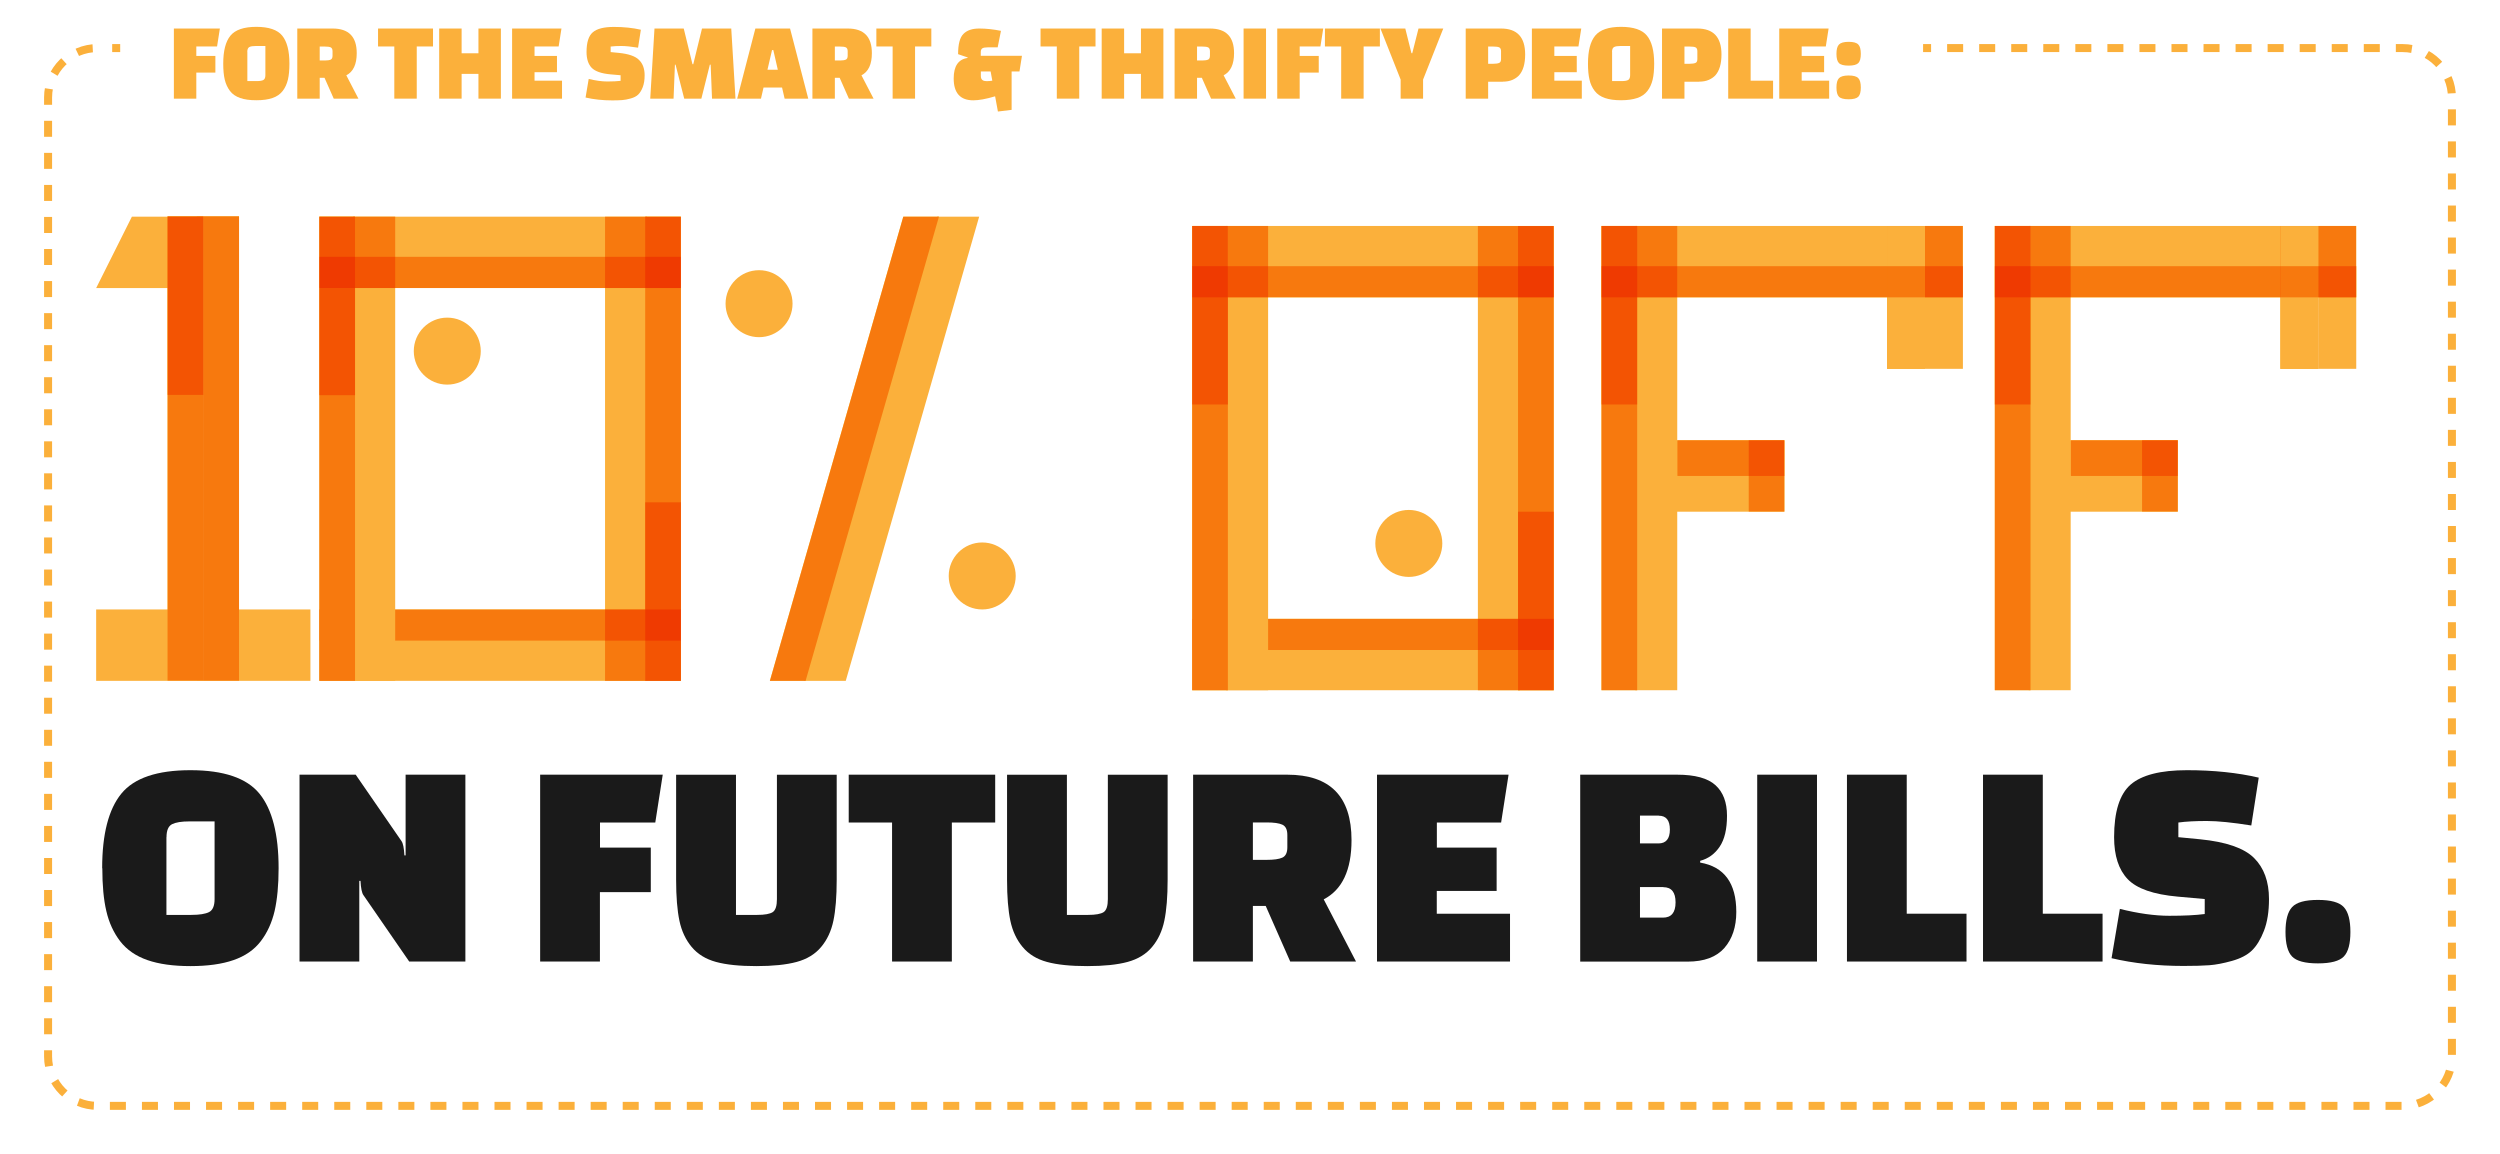
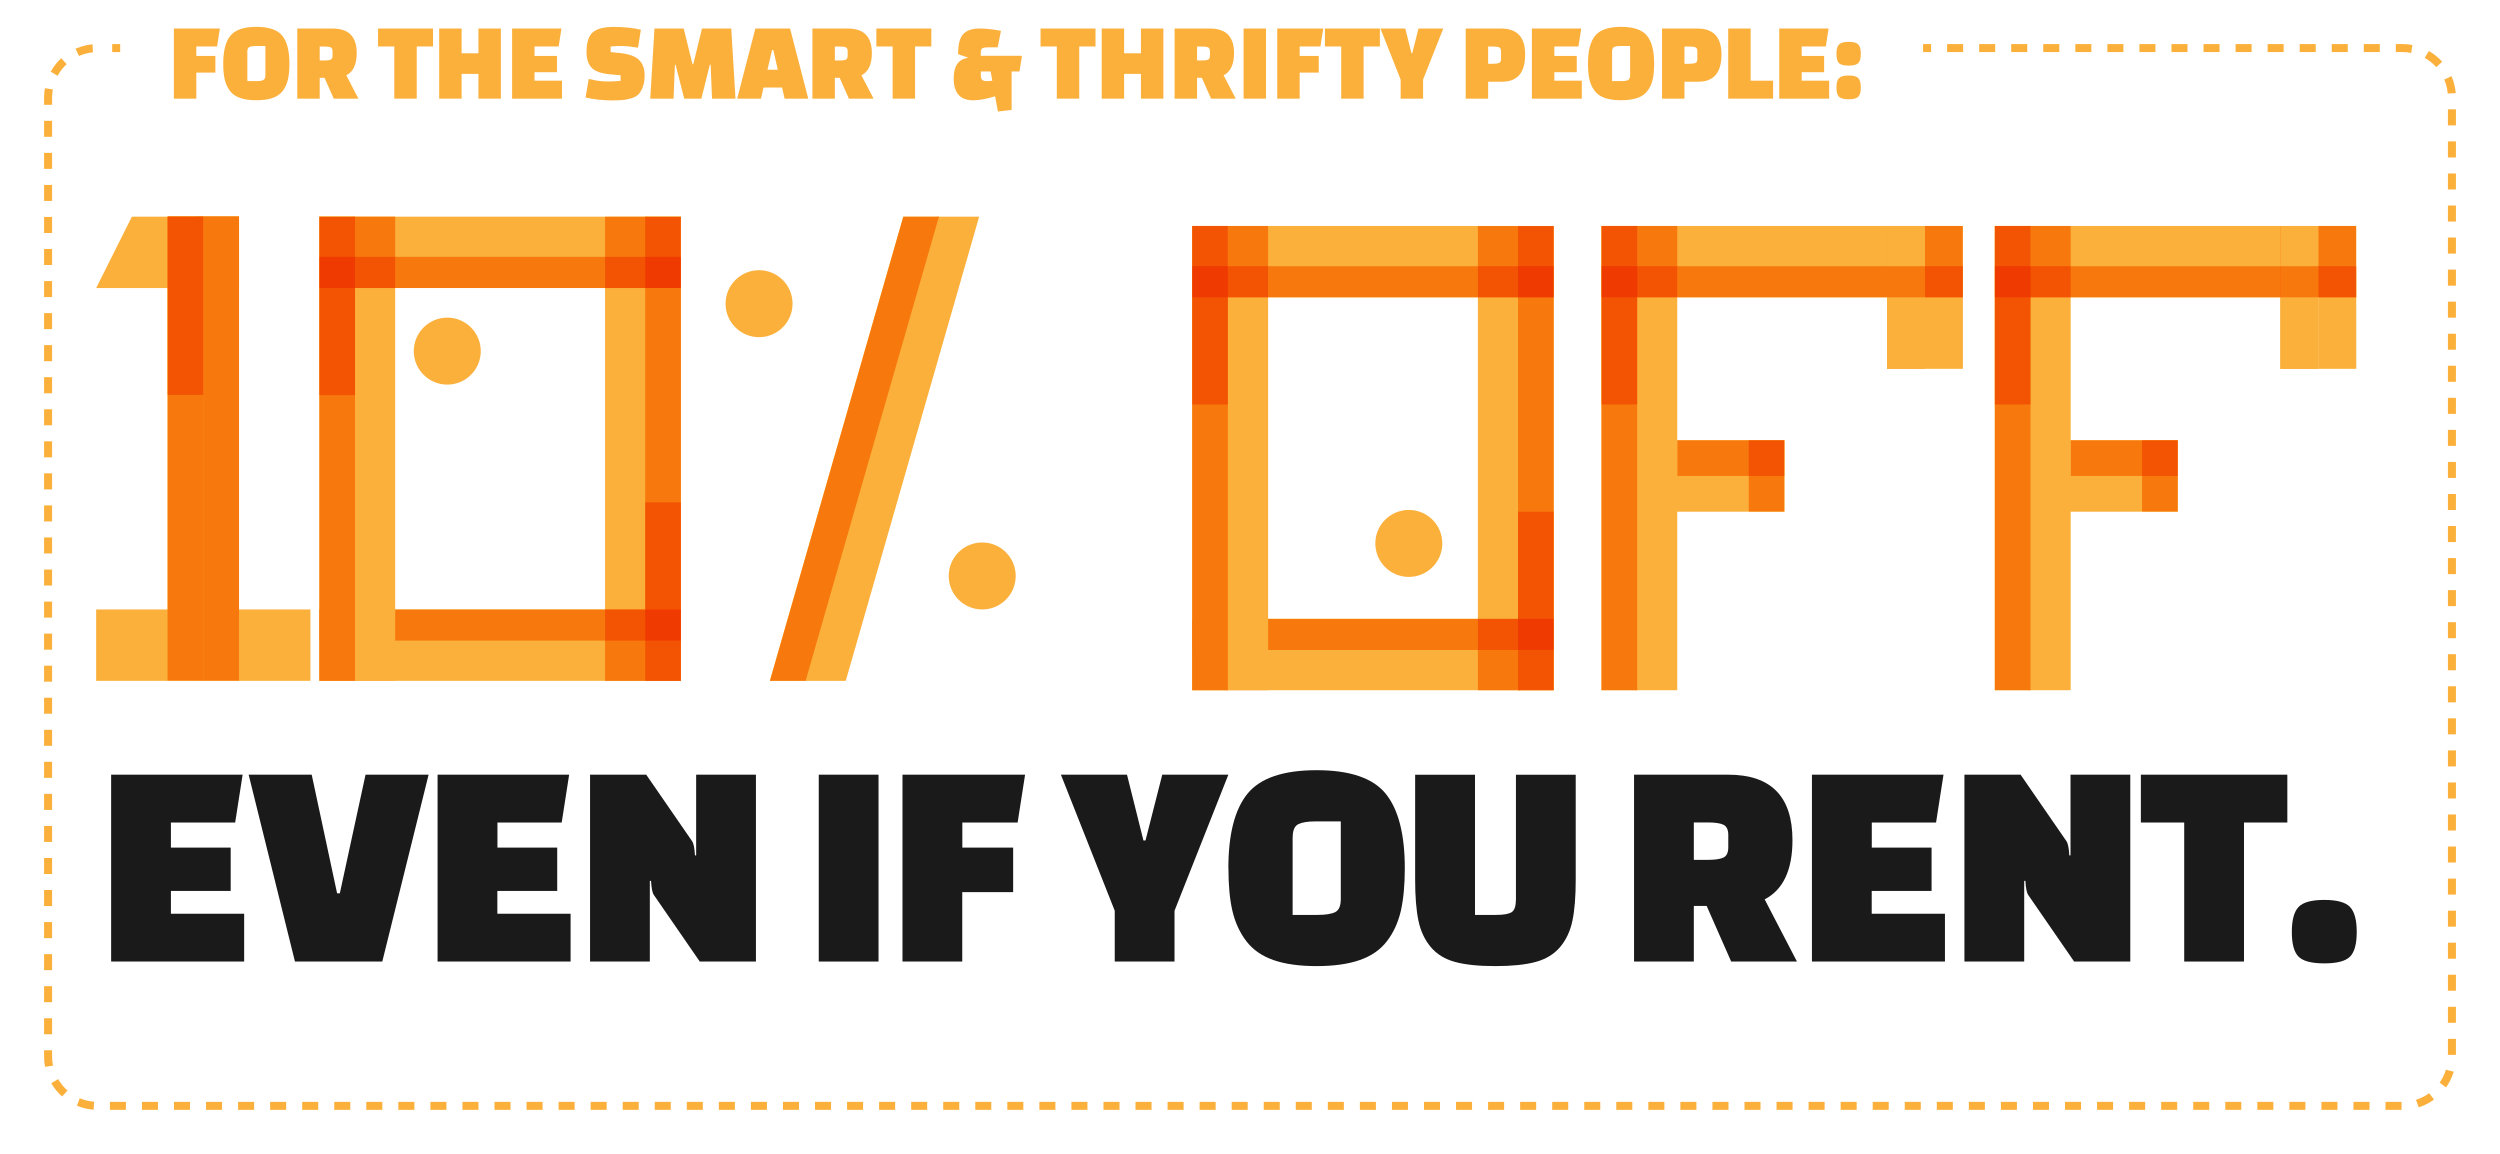
<svg xmlns="http://www.w3.org/2000/svg" viewBox="0 0 312 144">
  <g style="isolation:isolate;">
    <g id="a">
      <g>
        <rect x="12" y="76.06" width="26.74" height="8.91" style="fill:#fbb03b;" />
        <path d="M29.83,27.04h-13.37l-4.46,8.91H29.83v-8.91Z" style="fill:#fbb03b;" />
        <rect x="189.45" y="28.21" width="4.46" height="57.94" style="fill:#fbb03b;" />
        <rect x="184.44" y="28.21" width="5.25" height="57.94" style="fill:#fbb03b;" />
        <g style="mix-blend-mode:multiply;">
          <rect x="189.45" y="63.86" width="4.46" height="22.28" style="fill:#fbb03b;" />
        </g>
        <g style="mix-blend-mode:multiply;">
          <rect x="189.45" y="28.21" width="4.46" height="57.94" style="fill:#fbb03b;" />
        </g>
        <g style="mix-blend-mode:multiply;">
          <rect x="148.81" y="77.23" width="40.64" height="8.91" style="fill:#fbb03b;" />
        </g>
        <g style="mix-blend-mode:multiply;">
          <rect x="148.79" y="77.23" width="45.12" height="3.89" style="fill:#fbb03b;" />
        </g>
        <g>
-           <path d="M12.75,108.36c0-4.25,.8-7.36,2.39-9.31,1.59-1.95,4.46-2.93,8.62-2.93s7.03,.98,8.62,2.93c1.59,1.95,2.39,5.06,2.39,9.31,0,2.11-.17,3.89-.5,5.34-.34,1.44-.91,2.7-1.73,3.77-.82,1.07-1.95,1.85-3.4,2.35-1.44,.5-3.23,.75-5.37,.75s-3.93-.25-5.37-.75c-1.44-.5-2.57-1.28-3.4-2.35-.82-1.07-1.4-2.33-1.73-3.77-.34-1.44-.5-3.22-.5-5.34Zm8.02-3.88v9.7h3.1c1.02,0,1.76-.12,2.22-.35,.46-.24,.69-.78,.69-1.62v-9.7h-3.13c-1,0-1.72,.12-2.18,.35-.46,.24-.69,.78-.69,1.62Z" style="fill:#1a1a1a;" />
-           <path d="M51.07,120l-5.71-8.28c-.2-.27-.32-.87-.37-1.79h-.15v10.07h-7.46v-23.32h7.01l5.71,8.28c.2,.27,.32,.87,.37,1.79h.15v-10.07h7.46v23.32h-7.01Z" style="fill:#1a1a1a;" />
-           <path d="M81.21,111.34h-6.34v8.66h-7.46v-23.32h15.3l-.93,5.97h-6.9v3.13h6.34v5.56Z" style="fill:#1a1a1a;" />
-           <path d="M91.85,96.68v17.5h2.65c.94,0,1.59-.12,1.94-.35,.35-.24,.52-.78,.52-1.62v-15.52h7.46v13.1c0,2.11-.14,3.82-.41,5.11-.27,1.29-.78,2.39-1.53,3.28-.75,.9-1.77,1.52-3.06,1.87-1.29,.35-2.97,.52-5.04,.52s-3.74-.17-5.02-.52c-1.28-.35-2.29-.97-3.04-1.87s-1.26-1.99-1.53-3.28c-.27-1.29-.41-3-.41-5.11v-13.1h7.46Z" style="fill:#1a1a1a;" />
-           <path d="M124.2,102.65h-5.41v17.35h-7.46v-17.35h-5.41v-5.97h18.28v5.97Z" style="fill:#1a1a1a;" />
-           <path d="M133.15,96.68v17.5h2.65c.94,0,1.59-.12,1.94-.35,.35-.24,.52-.78,.52-1.62v-15.52h7.46v13.1c0,2.11-.14,3.82-.41,5.11-.27,1.29-.78,2.39-1.53,3.28-.75,.9-1.77,1.52-3.06,1.87-1.29,.35-2.97,.52-5.04,.52s-3.74-.17-5.02-.52c-1.28-.35-2.29-.97-3.04-1.87s-1.26-1.99-1.53-3.28c-.27-1.29-.41-3-.41-5.11v-13.1h7.46Z" style="fill:#1a1a1a;" />
-           <path d="M169.23,120h-8.21l-3.06-6.94h-1.6v6.94h-7.46v-23.32h11.75c5.35,0,8.02,2.72,8.02,8.17,0,3.73-1.16,6.19-3.47,7.39l4.03,7.76Zm-12.87-17.35v4.66h1.72c.9,0,1.55-.09,1.96-.28,.41-.19,.62-.62,.62-1.29v-1.53c0-.67-.21-1.1-.62-1.29-.41-.19-1.06-.28-1.96-.28h-1.72Z" style="fill:#1a1a1a;" />
-           <path d="M186.77,111.19h-7.46v2.84h9.14v5.97h-16.6v-23.32h16.42l-.93,5.97h-8.02v3.13h7.46v5.41Z" style="fill:#1a1a1a;" />
-           <path d="M197.21,120v-23.32h12.09c2.24,0,3.84,.44,4.79,1.31,.96,.87,1.44,2.14,1.44,3.81s-.3,2.95-.91,3.86-1.42,1.5-2.44,1.77v.22c3.01,.52,4.51,2.57,4.51,6.16,0,1.87-.5,3.36-1.49,4.5-1,1.13-2.52,1.7-4.59,1.7h-13.4Zm9.81-18.21h-2.35v3.47h2.31c.94,0,1.42-.58,1.42-1.73s-.46-1.73-1.38-1.73Zm.56,8.92h-2.91v3.81h2.87c1.04,0,1.57-.63,1.57-1.9s-.51-1.9-1.53-1.9Z" style="fill:#1a1a1a;" />
-           <path d="M219.3,120v-23.32h7.46v23.32h-7.46Z" style="fill:#1a1a1a;" />
-           <path d="M245.42,120h-14.92v-23.32h7.46v17.35h7.46v5.97Z" style="fill:#1a1a1a;" />
-           <path d="M262.4,120h-14.92v-23.32h7.46v17.35h7.46v5.97Z" style="fill:#1a1a1a;" />
-           <path d="M263.52,119.59l1.04-6.16c2.29,.57,4.35,.86,6.17,.86s3.3-.07,4.42-.22v-1.87l-3.36-.3c-3.04-.27-5.12-1-6.25-2.18-1.13-1.18-1.7-2.93-1.7-5.24,0-3.18,.69-5.37,2.07-6.57,1.38-1.19,3.72-1.79,7.03-1.79s6.29,.31,8.95,.93l-.93,5.97c-2.31-.37-4.17-.56-5.56-.56s-2.57,.06-3.54,.19v1.83l2.69,.26c3.26,.32,5.51,1.1,6.75,2.33,1.24,1.23,1.87,2.94,1.87,5.13,0,1.57-.21,2.89-.63,3.97-.42,1.08-.93,1.9-1.51,2.46-.58,.56-1.41,.99-2.48,1.29-1.07,.3-2.01,.48-2.82,.54-.81,.06-1.88,.09-3.23,.09-3.23,0-6.23-.32-8.99-.97Z" style="fill:#1a1a1a;" />
-           <path d="M286.05,119.37c-.55-.57-.82-1.59-.82-3.06s.27-2.5,.82-3.1c.55-.6,1.62-.9,3.23-.9s2.68,.3,3.23,.9c.55,.6,.82,1.63,.82,3.1s-.27,2.49-.82,3.06c-.55,.57-1.62,.86-3.23,.86s-2.68-.29-3.23-.86Z" style="fill:#1a1a1a;" />
+           <path d="M28.79,111.19h-7.46v2.84h9.14v5.97H13.87v-23.32H30.28l-.93,5.97h-8.02v3.13h7.46v5.41Z" style="fill:#1a1a1a;" />
+           <path d="M45.62,96.68h7.87l-5.78,23.32h-10.9l-5.78-23.32h7.87l3.17,14.81h.34l3.21-14.81Z" style="fill:#1a1a1a;" />
+           <path d="M69.53,111.19h-7.46v2.84h9.14v5.97h-16.6v-23.32h16.42l-.93,5.97h-8.02v3.13h7.46v5.41Z" style="fill:#1a1a1a;" />
+           <path d="M87.33,120l-5.71-8.28c-.2-.27-.32-.87-.37-1.79h-.15v10.07h-7.46v-23.32h7.01l5.71,8.28c.2,.27,.32,.87,.37,1.79h.15v-10.07h7.46v23.32h-7.01Z" style="fill:#1a1a1a;" />
+           <path d="M102.18,120v-23.32h7.46v23.32h-7.46Z" style="fill:#1a1a1a;" />
+           <path d="M126.43,111.34h-6.34v8.66h-7.46v-23.32h15.3l-.93,5.97h-6.9v3.13h6.34v5.56Z" style="fill:#1a1a1a;" />
+           <path d="M140.65,96.68l2.05,8.21h.26l2.09-8.21h8.25l-6.72,16.98v6.34h-7.46v-6.34l-6.72-16.98h8.25Z" style="fill:#1a1a1a;" />
+           <path d="M153.3,108.36c0-4.25,.8-7.36,2.39-9.31,1.59-1.95,4.46-2.93,8.62-2.93s7.03,.98,8.62,2.93c1.59,1.95,2.39,5.06,2.39,9.31,0,2.11-.17,3.89-.5,5.34-.34,1.44-.91,2.7-1.74,3.77-.82,1.07-1.95,1.85-3.4,2.35-1.44,.5-3.23,.75-5.37,.75s-3.93-.25-5.37-.75c-1.44-.5-2.57-1.28-3.39-2.35-.82-1.07-1.4-2.33-1.74-3.77-.34-1.44-.5-3.22-.5-5.34Zm8.02-3.88v9.7h3.1c1.02,0,1.76-.12,2.22-.35,.46-.24,.69-.78,.69-1.62v-9.7h-3.13c-1,0-1.72,.12-2.18,.35-.46,.24-.69,.78-.69,1.62Z" style="fill:#1a1a1a;" />
+           <path d="M184.08,96.68v17.5h2.65c.95,0,1.59-.12,1.94-.35,.35-.24,.52-.78,.52-1.62v-15.52h7.46v13.1c0,2.11-.14,3.82-.41,5.11-.27,1.29-.78,2.39-1.53,3.28s-1.77,1.52-3.06,1.87c-1.29,.35-2.97,.52-5.04,.52s-3.74-.17-5.02-.52c-1.28-.35-2.29-.97-3.04-1.87s-1.26-1.99-1.53-3.28c-.27-1.29-.41-3-.41-5.11v-13.1h7.46Z" style="fill:#1a1a1a;" />
+           <path d="M224.26,120h-8.21l-3.06-6.94h-1.6v6.94h-7.46v-23.32h11.75c5.35,0,8.02,2.72,8.02,8.17,0,3.73-1.16,6.19-3.47,7.39l4.03,7.76Zm-12.87-17.35v4.66h1.72c.9,0,1.55-.09,1.96-.28,.41-.19,.62-.62,.62-1.29v-1.53c0-.67-.21-1.1-.62-1.29-.41-.19-1.06-.28-1.96-.28h-1.72Z" style="fill:#1a1a1a;" />
+           <path d="M241.05,111.19h-7.46v2.84h9.14v5.97h-16.6v-23.32h16.42l-.93,5.97h-8.02v3.13h7.46v5.41Z" style="fill:#1a1a1a;" />
+           <path d="M258.85,120l-5.71-8.28c-.2-.27-.32-.87-.37-1.79h-.15v10.07h-7.46v-23.32h7.01l5.71,8.28c.2,.27,.32,.87,.37,1.79h.15v-10.07h7.46v23.32h-7.01Z" style="fill:#1a1a1a;" />
+           <path d="M285.46,102.65h-5.41v17.35h-7.46v-17.35h-5.41v-5.97h18.28v5.97Z" style="fill:#1a1a1a;" />
+           <path d="M286.84,119.37c-.55-.57-.82-1.59-.82-3.06s.27-2.5,.82-3.1c.55-.6,1.62-.9,3.23-.9s2.68,.3,3.23,.9c.55,.6,.82,1.63,.82,3.1s-.27,2.49-.82,3.06c-.55,.57-1.62,.86-3.23,.86s-2.68-.29-3.23-.86Z" style="fill:#1a1a1a;" />
        </g>
        <g style="mix-blend-mode:multiply;">
          <rect x="209.32" y="54.94" width="13.37" height="4.46" style="fill:#fbb03b;" />
        </g>
        <g style="mix-blend-mode:multiply;">
          <rect x="208.21" y="54.94" width="14.48" height="4.46" style="fill:#fbb03b;" />
        </g>
        <g style="mix-blend-mode:multiply;">
          <rect x="218.24" y="54.94" width="4.46" height="8.91" style="fill:#fbb03b;" />
        </g>
        <g style="mix-blend-mode:multiply;">
          <rect x="208.21" y="59.4" width="14.48" height="4.46" style="fill:#fbb03b;" />
        </g>
        <rect x="199.85" y="28.21" width="4.46" height="57.94" transform="translate(404.17 114.35) rotate(180)" style="fill:#fbb03b;" />
        <rect x="204.08" y="28.21" width="5.25" height="57.94" transform="translate(413.4 114.35) rotate(180)" style="fill:#fbb03b;" />
        <g style="mix-blend-mode:multiply;">
          <rect x="199.85" y="28.21" width="4.46" height="22.28" transform="translate(404.17 78.69) rotate(180)" style="fill:#fbb03b;" />
        </g>
        <g style="mix-blend-mode:multiply;">
          <rect x="199.85" y="28.21" width="4.46" height="57.94" transform="translate(404.17 114.35) rotate(180)" style="fill:#fbb03b;" />
        </g>
        <rect x="240.23" y="28.21" width="4.74" height="17.83" transform="translate(485.2 74.24) rotate(-180)" style="fill:#fbb03b;" />
        <rect x="235.5" y="28.21" width="4.74" height="17.83" style="fill:#fbb03b;" />
        <g style="mix-blend-mode:multiply;">
          <rect x="204.31" y="28.21" width="40.64" height="8.91" transform="translate(449.26 65.32) rotate(-180)" style="fill:#fbb03b;" />
        </g>
        <rect x="235.5" y="28.21" width="4.74" height="17.83" style="fill:#fbb03b;" />
        <g style="mix-blend-mode:multiply;">
          <rect x="199.85" y="33.22" width="45.12" height="3.89" transform="translate(444.83 70.33) rotate(-180)" style="fill:#fbb03b;" />
        </g>
        <g style="mix-blend-mode:multiply;">
          <rect x="258.42" y="54.94" width="13.37" height="4.46" style="fill:#fbb03b;" />
        </g>
        <g style="mix-blend-mode:multiply;">
          <rect x="257.31" y="54.94" width="14.48" height="4.46" style="fill:#fbb03b;" />
        </g>
        <g style="mix-blend-mode:multiply;">
          <rect x="267.33" y="54.94" width="4.46" height="8.91" style="fill:#fbb03b;" />
        </g>
        <g style="mix-blend-mode:multiply;">
          <rect x="257.31" y="59.4" width="14.48" height="4.46" style="fill:#fbb03b;" />
        </g>
        <rect x="248.95" y="28.21" width="4.46" height="57.94" transform="translate(502.36 114.35) rotate(180)" style="fill:#fbb03b;" />
        <rect x="253.17" y="28.21" width="5.25" height="57.94" transform="translate(511.59 114.35) rotate(180)" style="fill:#fbb03b;" />
        <g style="mix-blend-mode:multiply;">
          <rect x="248.95" y="28.21" width="4.46" height="22.28" transform="translate(502.36 78.69) rotate(180)" style="fill:#fbb03b;" />
        </g>
        <g style="mix-blend-mode:multiply;">
          <rect x="248.95" y="28.21" width="4.46" height="57.94" transform="translate(502.36 114.35) rotate(180)" style="fill:#fbb03b;" />
        </g>
        <rect x="289.33" y="28.21" width="4.74" height="17.83" transform="translate(583.39 74.24) rotate(-180)" style="fill:#fbb03b;" />
        <rect x="284.59" y="28.21" width="4.74" height="17.83" style="fill:#fbb03b;" />
        <g style="mix-blend-mode:multiply;">
          <rect x="253.41" y="28.21" width="40.64" height="8.91" transform="translate(547.45 65.32) rotate(-180)" style="fill:#fbb03b;" />
        </g>
        <rect x="284.59" y="28.21" width="4.74" height="17.83" style="fill:#fbb03b;" />
        <g style="mix-blend-mode:multiply;">
          <rect x="248.95" y="33.22" width="45.12" height="3.89" transform="translate(543.02 70.33) rotate(-180)" style="fill:#fbb03b;" />
        </g>
        <rect x="148.79" y="28.21" width="4.46" height="57.94" transform="translate(302.03 114.35) rotate(180)" style="fill:#fbb03b;" />
        <rect x="153.01" y="28.21" width="5.25" height="57.94" transform="translate(311.27 114.35) rotate(180)" style="fill:#fbb03b;" />
        <g style="mix-blend-mode:multiply;">
          <rect x="148.79" y="28.21" width="4.46" height="22.28" transform="translate(302.03 78.69) rotate(180)" style="fill:#fbb03b;" />
        </g>
        <g style="mix-blend-mode:multiply;">
          <rect x="148.79" y="28.21" width="4.46" height="57.94" transform="translate(302.03 114.35) rotate(180)" style="fill:#fbb03b;" />
        </g>
        <g style="mix-blend-mode:multiply;">
          <rect x="153.24" y="28.21" width="40.64" height="8.91" transform="translate(347.13 65.32) rotate(-180)" style="fill:#fbb03b;" />
        </g>
        <g style="mix-blend-mode:multiply;">
          <rect x="148.79" y="33.22" width="45.12" height="3.89" transform="translate(342.7 70.33) rotate(-180)" style="fill:#fbb03b;" />
        </g>
        <rect x="20.91" y="27" width="4.46" height="57.94" transform="translate(46.28 111.94) rotate(180)" style="fill:#fbb03b;" />
        <rect x="24.58" y="27" width="5.25" height="57.94" transform="translate(54.41 111.94) rotate(180)" style="fill:#fbb03b;" />
        <g style="mix-blend-mode:multiply;">
          <rect x="20.91" y="27" width="4.46" height="22.28" transform="translate(46.28 76.28) rotate(180)" style="fill:#fbb03b;" />
        </g>
        <g style="mix-blend-mode:multiply;">
          <rect x="20.91" y="27.04" width="4.46" height="57.9" transform="translate(46.28 111.97) rotate(180)" style="fill:#fbb03b;" />
        </g>
        <g style="mix-blend-mode:multiply;">
          <rect x="25.37" y="27" width="4.46" height="57.94" transform="translate(55.2 111.94) rotate(180)" style="fill:#fbb03b;" />
        </g>
        <rect x="80.52" y="27.04" width="4.46" height="57.94" style="fill:#fbb03b;" />
        <rect x="75.51" y="27.04" width="5.25" height="57.94" style="fill:#fbb03b;" />
        <g style="mix-blend-mode:multiply;">
          <rect x="80.52" y="62.69" width="4.46" height="22.28" style="fill:#fbb03b;" />
        </g>
        <g style="mix-blend-mode:multiply;">
          <rect x="80.52" y="27.04" width="4.46" height="57.94" style="fill:#fbb03b;" />
        </g>
        <g style="mix-blend-mode:multiply;">
          <rect x="39.88" y="76.06" width="40.64" height="8.91" style="fill:#fbb03b;" />
        </g>
        <g style="mix-blend-mode:multiply;">
          <rect x="39.85" y="76.06" width="45.12" height="3.89" style="fill:#fbb03b;" />
        </g>
        <rect x="39.85" y="27.04" width="4.46" height="57.94" transform="translate(84.16 112.01) rotate(180)" style="fill:#fbb03b;" />
        <rect x="44.08" y="27.04" width="5.25" height="57.94" transform="translate(93.4 112.01) rotate(180)" style="fill:#fbb03b;" />
        <g style="mix-blend-mode:multiply;">
          <rect x="39.85" y="27.04" width="4.46" height="22.28" transform="translate(84.16 76.36) rotate(180)" style="fill:#fbb03b;" />
        </g>
        <g style="mix-blend-mode:multiply;">
          <rect x="39.85" y="27.04" width="4.46" height="57.94" transform="translate(84.16 112.01) rotate(180)" style="fill:#fbb03b;" />
        </g>
        <polygon points="112.73 27.04 117.18 27.04 100.54 84.97 96.08 84.97 112.73 27.04" style="fill:#fbb03b;" />
        <polygon points="116.95 27.04 122.2 27.04 105.55 84.97 100.3 84.97 116.95 27.04" style="fill:#fbb03b;" />
        <g style="mix-blend-mode:multiply;">
          <polygon points="112.73 27.04 117.18 27.04 100.54 84.97 96.08 84.97 112.73 27.04" style="fill:#fbb03b;" />
        </g>
        <g style="mix-blend-mode:multiply;">
          <rect x="44.31" y="27.04" width="40.64" height="8.91" transform="translate(129.26 62.99) rotate(-180)" style="fill:#fbb03b;" />
        </g>
        <g style="mix-blend-mode:multiply;">
          <rect x="39.85" y="32.05" width="45.12" height="3.89" transform="translate(124.83 67.99) rotate(-180)" style="fill:#fbb03b;" />
        </g>
        <circle cx="122.58" cy="71.88" r="4.18" style="fill:#fbb03b;" />
        <circle cx="94.73" cy="37.9" r="4.18" style="fill:#fbb03b;" />
        <circle cx="55.82" cy="43.82" r="4.18" style="fill:#fbb03b;" />
        <circle cx="175.82" cy="67.82" r="4.18" style="fill:#fbb03b;" />
      </g>
      <g>
        <path d="M26.88,9.06h-2.38v3.25h-2.8V3.56h5.74l-.35,2.24h-2.59v1.18h2.38v2.09Z" style="fill:#fbb03b;" />
        <path d="M27.86,7.94c0-1.6,.3-2.76,.9-3.49,.6-.73,1.68-1.1,3.23-1.1s2.64,.37,3.23,1.1c.6,.73,.9,1.9,.9,3.49,0,.79-.06,1.46-.19,2-.13,.54-.34,1.01-.65,1.41-.31,.4-.73,.7-1.27,.88-.54,.19-1.21,.28-2.02,.28s-1.48-.09-2.02-.28c-.54-.19-.97-.48-1.27-.88s-.52-.87-.65-1.41c-.13-.54-.19-1.21-.19-2Zm3.01-1.46v3.64h1.16c.38,0,.66-.04,.83-.13,.17-.09,.26-.29,.26-.61v-3.64h-1.18c-.37,0-.65,.04-.82,.13-.17,.09-.26,.29-.26,.61Z" style="fill:#fbb03b;" />
        <path d="M44.73,12.31h-3.08l-1.15-2.6h-.6v2.6h-2.8V3.56h4.41c2.01,0,3.01,1.02,3.01,3.07,0,1.4-.43,2.32-1.3,2.77l1.51,2.91Zm-4.83-6.51v1.75h.64c.34,0,.58-.04,.73-.11,.15-.07,.23-.23,.23-.48v-.57c0-.25-.08-.41-.23-.48-.15-.07-.4-.1-.73-.1h-.64Z" style="fill:#fbb03b;" />
        <path d="M54.04,5.8h-2.03v6.51h-2.8V5.8h-2.03V3.56h6.86v2.24Z" style="fill:#fbb03b;" />
        <path d="M59.71,12.31v-3.09h-2.1v3.09h-2.8V3.56h2.8v3.09h2.1V3.56h2.8V12.31h-2.8Z" style="fill:#fbb03b;" />
        <path d="M69.51,9.01h-2.8v1.06h3.43v2.24h-6.23V3.56h6.16l-.35,2.24h-3.01v1.18h2.8v2.03Z" style="fill:#fbb03b;" />
        <path d="M73.08,12.16l.39-2.31c.86,.21,1.63,.32,2.32,.32s1.24-.03,1.66-.08v-.7l-1.26-.11c-1.14-.1-1.92-.38-2.35-.82-.42-.44-.64-1.1-.64-1.97,0-1.19,.26-2.02,.78-2.46,.52-.45,1.4-.67,2.64-.67s2.36,.12,3.36,.35l-.35,2.24c-.87-.14-1.56-.21-2.09-.21s-.97,.02-1.33,.07v.69l1.01,.1c1.22,.12,2.07,.41,2.53,.88,.47,.46,.7,1.1,.7,1.92,0,.59-.08,1.08-.24,1.49-.16,.41-.35,.71-.57,.92s-.53,.37-.93,.48c-.4,.11-.75,.18-1.06,.2s-.71,.04-1.21,.04c-1.21,0-2.34-.12-3.37-.36Z" style="fill:#fbb03b;" />
        <path d="M84.08,12.31h-2.93l.53-8.75h3.65l1.09,4.45h.1l1.09-4.45h3.65l.53,8.75h-2.93l-.17-4.24h-.1l-1.06,4.24h-2.14l-1.08-4.24h-.08l-.17,4.24Z" style="fill:#fbb03b;" />
        <path d="M94.95,12.31h-2.95l2.27-8.75h4.33l2.27,8.75h-2.95l-.32-1.39h-2.31l-.32,1.39Zm1.4-6.06l-.57,2.45h1.29l-.56-2.45h-.15Z" style="fill:#fbb03b;" />
        <path d="M109.02,12.31h-3.08l-1.15-2.6h-.6v2.6h-2.8V3.56h4.41c2.01,0,3.01,1.02,3.01,3.07,0,1.4-.43,2.32-1.3,2.77l1.51,2.91Zm-4.83-6.51v1.75h.64c.34,0,.58-.04,.73-.11,.15-.07,.23-.23,.23-.48v-.57c0-.25-.08-.41-.23-.48-.15-.07-.4-.1-.73-.1h-.64Z" style="fill:#fbb03b;" />
        <path d="M116.23,5.8h-2.03v6.51h-2.8V5.8h-2.03V3.56h6.86v2.24Z" style="fill:#fbb03b;" />
        <path d="M124.54,13.92l-.35-1.9c-1.13,.34-2.04,.5-2.72,.5-1.63,0-2.45-.91-2.45-2.73,0-1.54,.58-2.39,1.74-2.56v-.06l-1.19-.41c0-1.24,.22-2.09,.67-2.53,.44-.45,1.1-.67,1.97-.67s1.78,.1,2.71,.29l-.41,2.06h-1.25c-.31,0-.53,.04-.66,.12-.13,.08-.2,.24-.2,.47v.46h5.14l-.31,1.96h-.98v4.79l-1.72,.21Zm-1.46-3.79c.27,0,.52-.02,.76-.06l-.21-1.15h-1.22v.57c0,.42,.22,.63,.67,.63Z" style="fill:#fbb03b;" />
        <path d="M136.72,5.8h-2.03v6.51h-2.8V5.8h-2.03V3.56h6.86v2.24Z" style="fill:#fbb03b;" />
        <path d="M142.39,12.31v-3.09h-2.1v3.09h-2.8V3.56h2.8v3.09h2.1V3.56h2.8V12.31h-2.8Z" style="fill:#fbb03b;" />
        <path d="M154.22,12.31h-3.08l-1.15-2.6h-.6v2.6h-2.8V3.56h4.41c2.01,0,3.01,1.02,3.01,3.07,0,1.4-.43,2.32-1.3,2.77l1.51,2.91Zm-4.83-6.51v1.75h.64c.34,0,.58-.04,.74-.11,.15-.07,.23-.23,.23-.48v-.57c0-.25-.08-.41-.23-.48-.15-.07-.4-.1-.74-.1h-.64Z" style="fill:#fbb03b;" />
        <path d="M155.2,12.31V3.56h2.8V12.31h-2.8Z" style="fill:#fbb03b;" />
        <path d="M164.58,9.06h-2.38v3.25h-2.8V3.56h5.74l-.35,2.24h-2.59v1.18h2.38v2.09Z" style="fill:#fbb03b;" />
        <path d="M172.21,5.8h-2.03v6.51h-2.8V5.8h-2.03V3.56h6.86v2.24Z" style="fill:#fbb03b;" />
        <path d="M175.38,3.56l.77,3.08h.1l.78-3.08h3.09l-2.52,6.37v2.38h-2.8v-2.38l-2.52-6.37h3.09Z" style="fill:#fbb03b;" />
        <path d="M187.54,10.2h-1.82v2.11h-2.8V3.56h4.41c2.01,0,3.01,1.08,3.01,3.23,0,1.19-.26,2.06-.78,2.63-.2,.21-.47,.4-.81,.55-.35,.15-.75,.22-1.2,.22Zm-1.82-4.4v2.16h.64c.34,0,.58-.04,.74-.11s.23-.23,.23-.48v-.98c0-.25-.08-.41-.23-.48-.15-.07-.4-.1-.74-.1h-.64Z" style="fill:#fbb03b;" />
        <path d="M196.78,9.01h-2.8v1.06h3.43v2.24h-6.23V3.56h6.16l-.35,2.24h-3.01v1.18h2.8v2.03Z" style="fill:#fbb03b;" />
        <path d="M198.18,7.94c0-1.6,.3-2.76,.9-3.49,.6-.73,1.68-1.1,3.23-1.1s2.64,.37,3.23,1.1c.6,.73,.9,1.9,.9,3.49,0,.79-.06,1.46-.19,2-.13,.54-.34,1.01-.65,1.41-.31,.4-.73,.7-1.27,.88s-1.21,.28-2.02,.28-1.47-.09-2.02-.28c-.54-.19-.97-.48-1.27-.88-.31-.4-.53-.87-.65-1.41-.13-.54-.19-1.21-.19-2Zm3.01-1.46v3.64h1.16c.38,0,.66-.04,.83-.13,.17-.09,.26-.29,.26-.61v-3.64h-1.18c-.37,0-.65,.04-.82,.13-.17,.09-.26,.29-.26,.61Z" style="fill:#fbb03b;" />
        <path d="M212.04,10.2h-1.82v2.11h-2.8V3.56h4.41c2.01,0,3.01,1.08,3.01,3.23,0,1.19-.26,2.06-.78,2.63-.2,.21-.47,.4-.81,.55-.35,.15-.75,.22-1.2,.22Zm-1.82-4.4v2.16h.64c.34,0,.58-.04,.74-.11s.23-.23,.23-.48v-.98c0-.25-.08-.41-.23-.48-.15-.07-.4-.1-.74-.1h-.64Z" style="fill:#fbb03b;" />
        <path d="M221.28,12.31h-5.6V3.56h2.8v6.51h2.8v2.24Z" style="fill:#fbb03b;" />
        <path d="M227.65,9.01h-2.8v1.06h3.43v2.24h-6.23V3.56h6.16l-.35,2.24h-3.01v1.18h2.8v2.03Z" style="fill:#fbb03b;" />
        <path d="M229.5,7.87c-.21-.21-.31-.6-.31-1.15s.1-.94,.31-1.16c.21-.22,.61-.34,1.21-.34s1,.11,1.21,.34c.21,.22,.31,.61,.31,1.16s-.1,.93-.31,1.15c-.21,.21-.61,.32-1.21,.32s-1.01-.11-1.21-.32Zm0,4.2c-.21-.21-.31-.6-.31-1.15s.1-.94,.31-1.16c.21-.22,.61-.34,1.21-.34s1,.11,1.21,.34c.21,.22,.31,.61,.31,1.16s-.1,.93-.31,1.15c-.21,.21-.61,.32-1.21,.32s-1.01-.11-1.21-.32Z" style="fill:#fbb03b;" />
      </g>
      <g>
        <line x1="240" y1="6" x2="241" y2="6" style="fill:none; stroke:#fbb03b; stroke-miterlimit:10;" />
        <path d="M243,6h56.84c3.4,0,6.16,2.76,6.16,6.16v119.69c0,3.4-2.76,6.16-6.16,6.16H12.16c-3.4,0-6.16-2.76-6.16-6.16V12.16c0-3.4,2.76-6.16,6.16-6.16h.84" style="fill:none; stroke:#fbb03b; stroke-dasharray:0 0 2 2; stroke-miterlimit:10;" />
        <line x1="14" y1="6" x2="15" y2="6" style="fill:none; stroke:#fbb03b; stroke-miterlimit:10;" />
      </g>
    </g>
  </g>
</svg>
